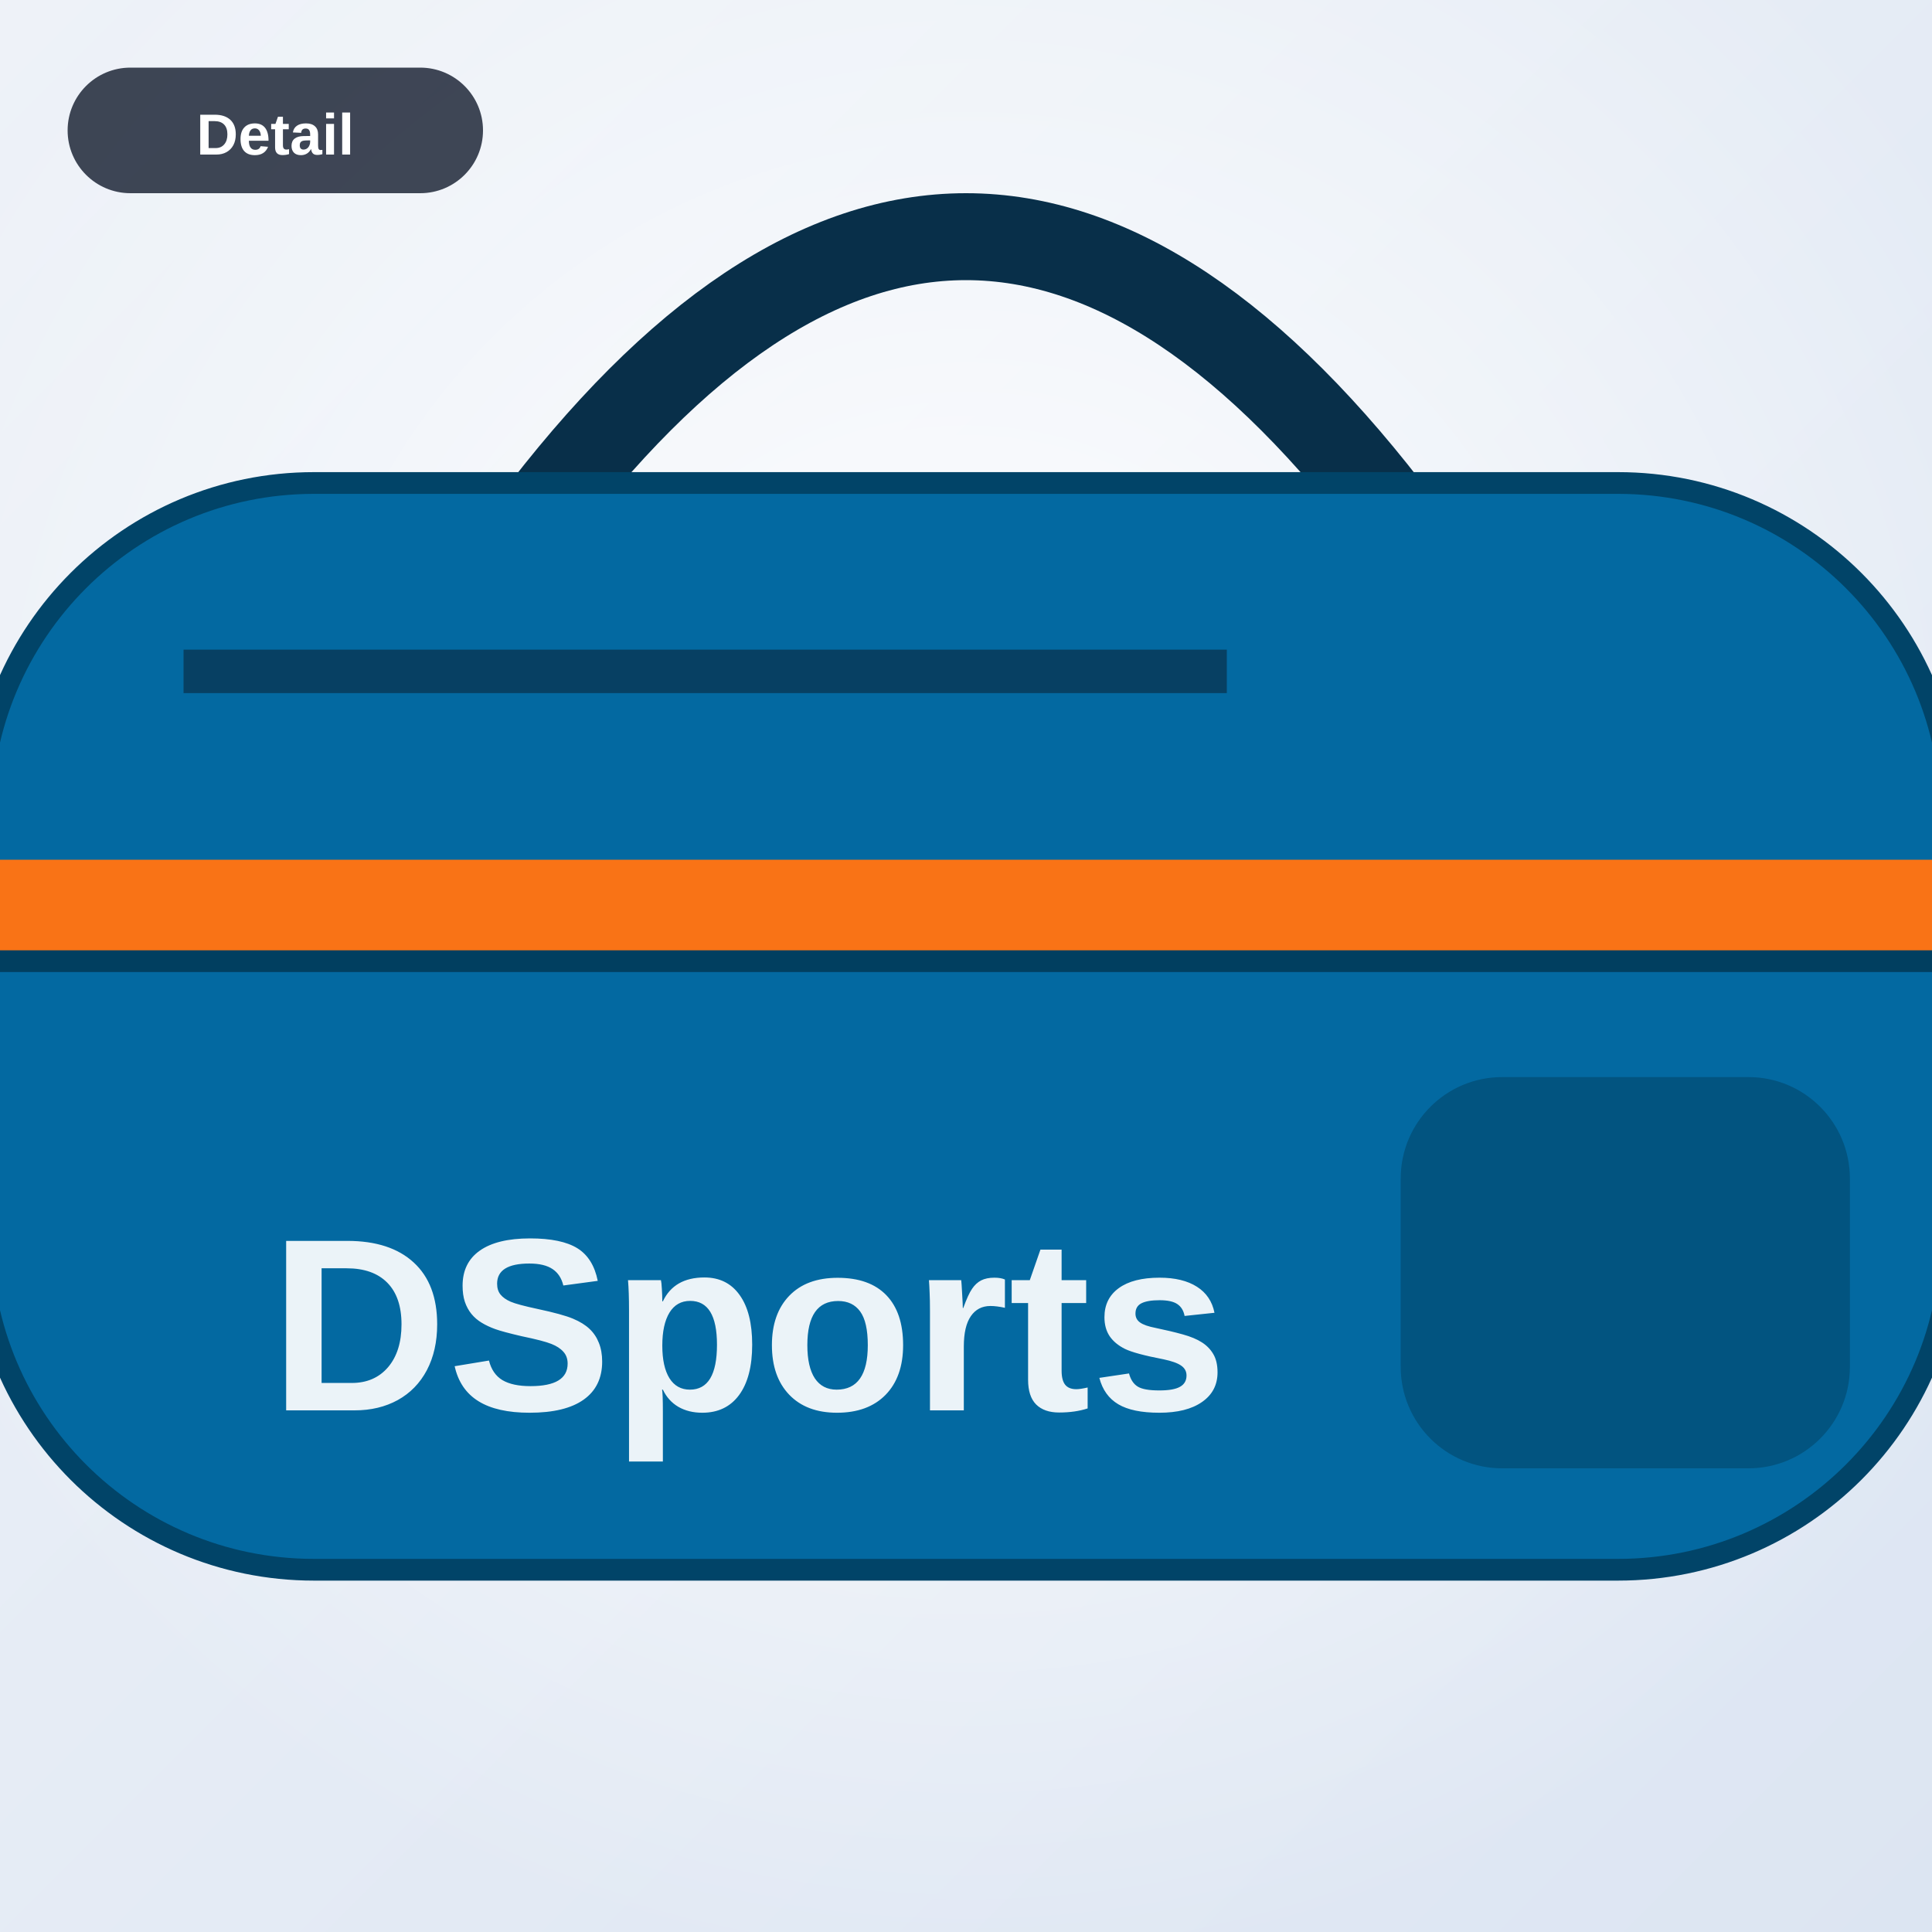
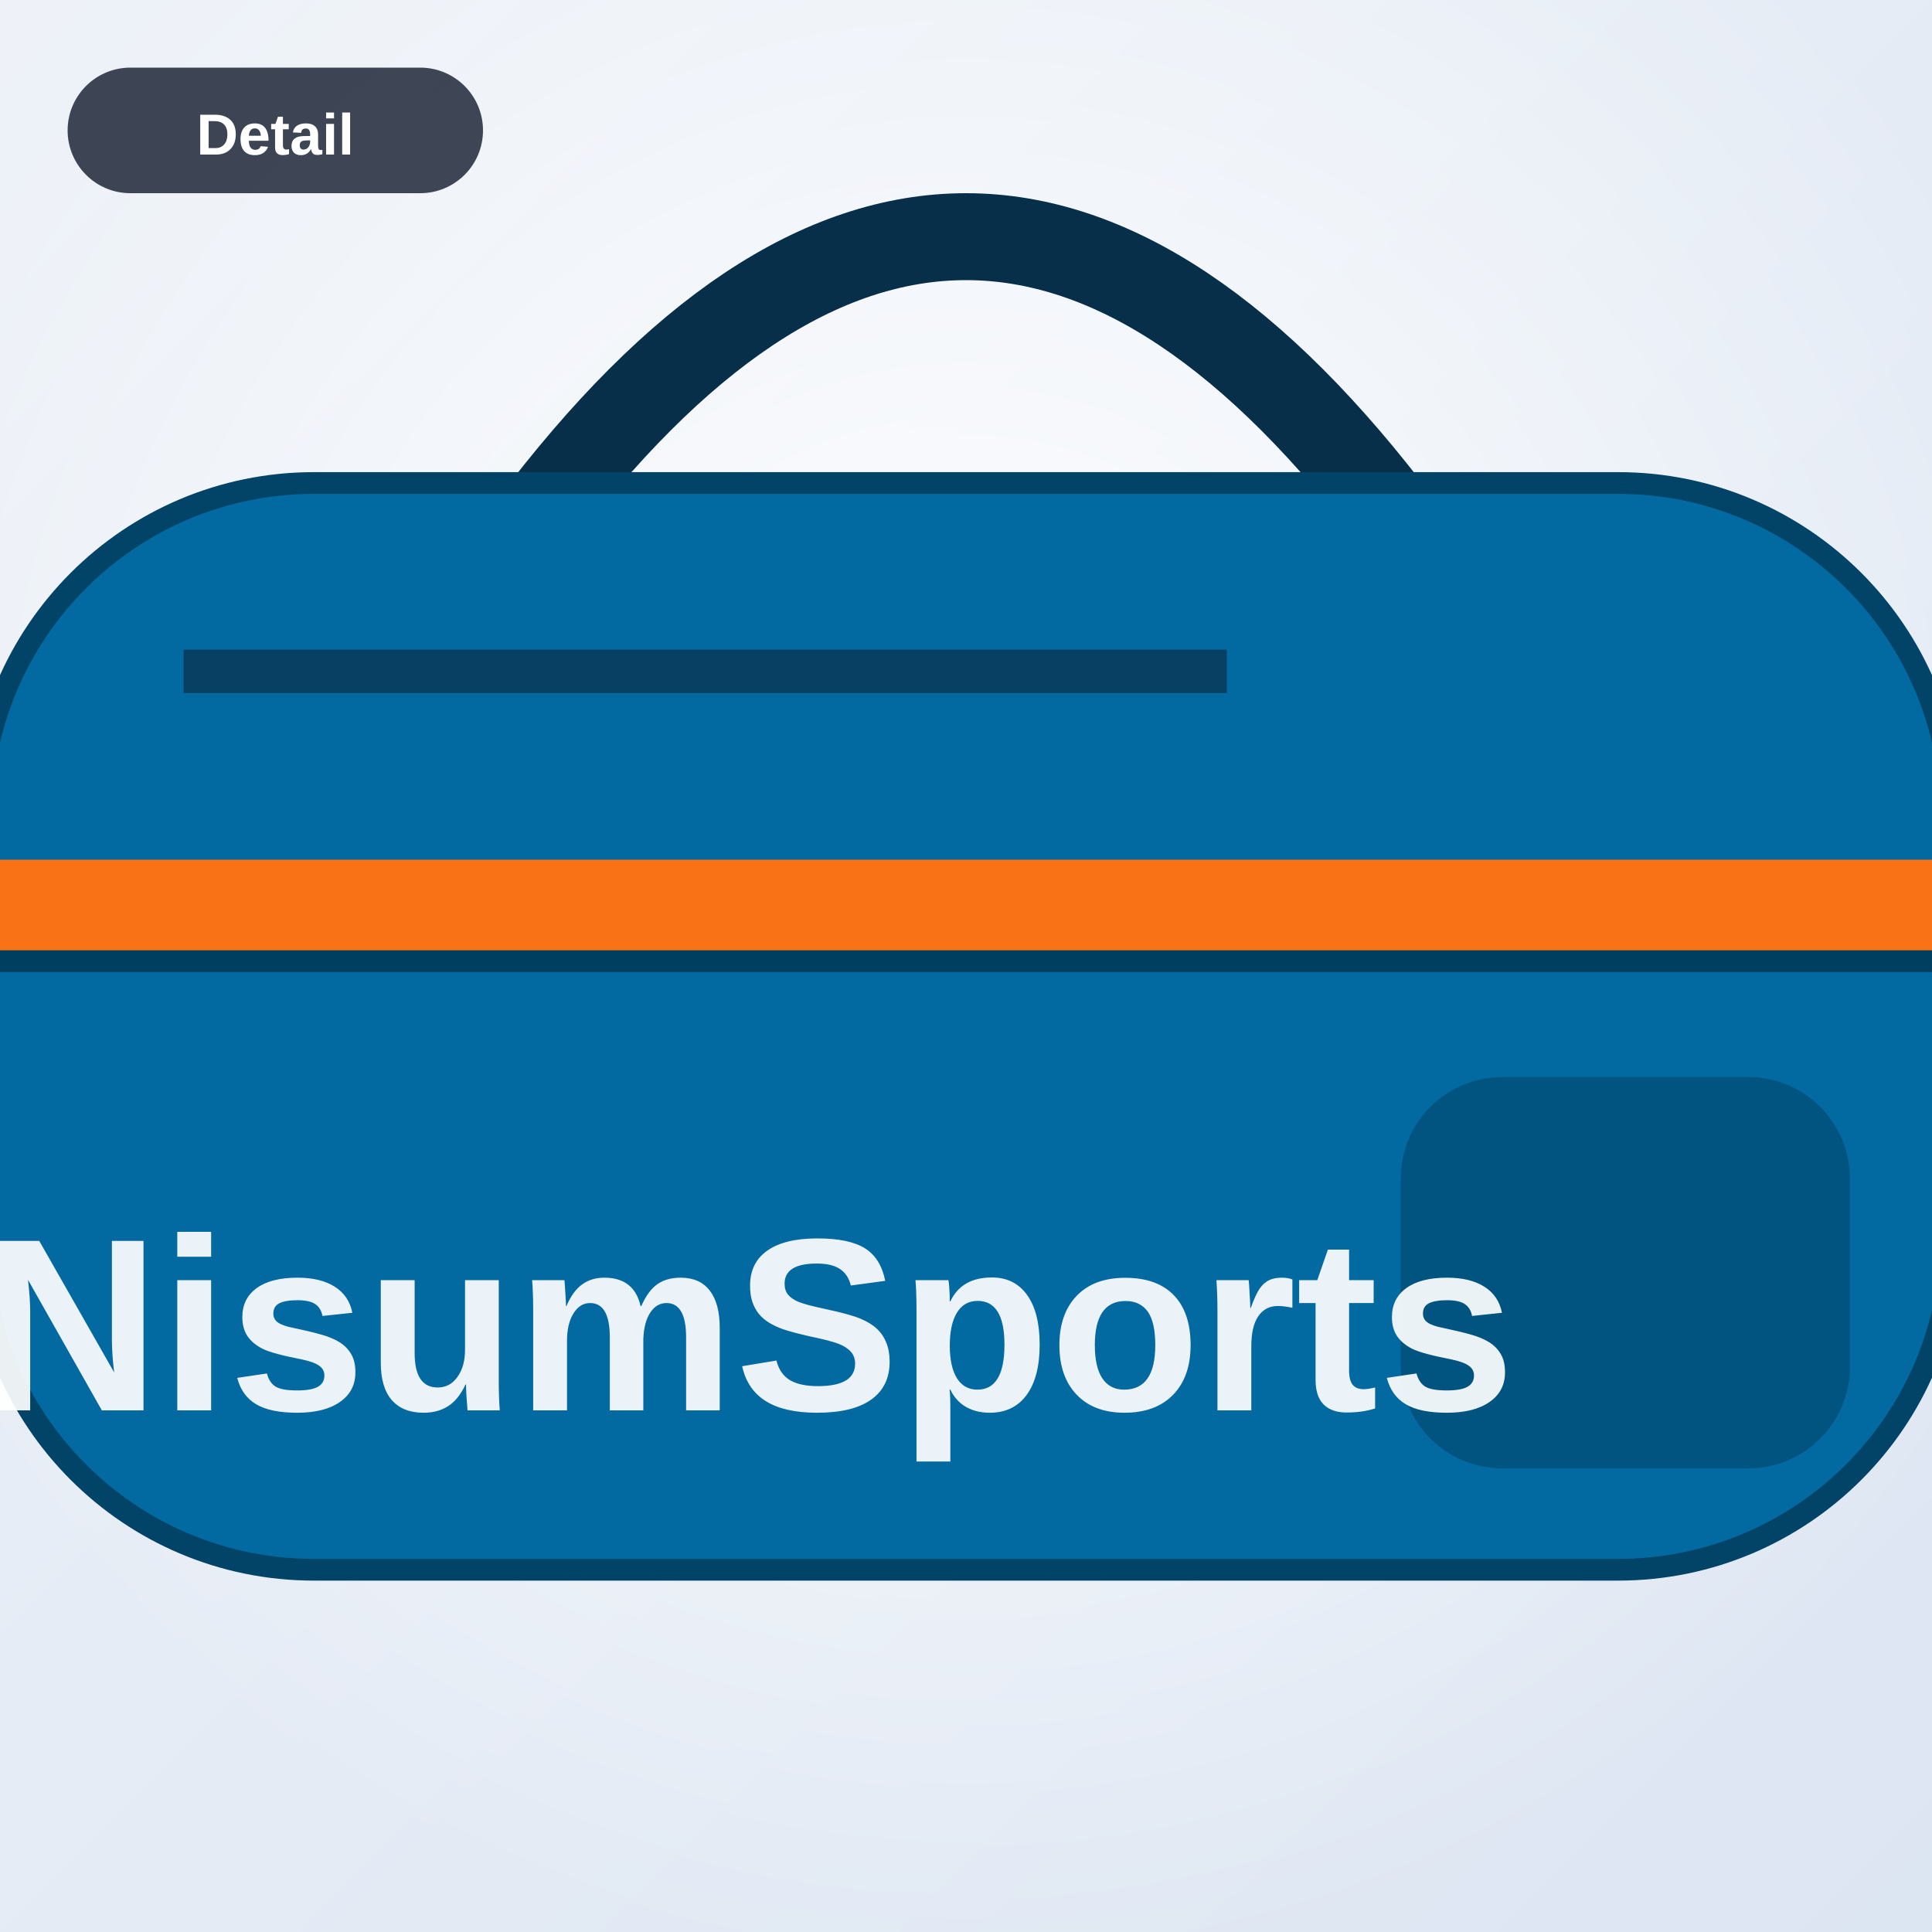
<svg xmlns="http://www.w3.org/2000/svg" viewBox="0 0 400 400" width="400" height="400" role="img" aria-label="product illustration">
  <defs>
    <linearGradient id="bg" x1="0" y1="0" x2="1" y2="1">
      <stop offset="0" stop-color="#EEF2F8" />
      <stop offset="1" stop-color="#DCE5F2" />
    </linearGradient>
    <linearGradient id="wood" x1="0" y1="0" x2="1" y2="0">
      <stop offset="0" stop-color="#F2D9A8" />
      <stop offset=".5" stop-color="#E4BE80" />
      <stop offset="1" stop-color="#C99A58" />
    </linearGradient>
    <radialGradient id="spot" cx=".5" cy=".42" r=".6">
      <stop offset="0" stop-color="#FFFFFF" stop-opacity=".95" />
      <stop offset="1" stop-color="#FFFFFF" stop-opacity="0" />
    </radialGradient>
  </defs>
  <rect width="400" height="400" fill="url(#bg)" />
  <rect width="400" height="400" fill="url(#spot)" />
  <g transform="translate(200 214) scale(1.5) translate(-200 -200)">
    <path d="M140 130Q200 50 260 130" stroke="#082F49" stroke-width="12" fill="none" />
    <rect x="64" y="124" width="272" height="150" rx="46" fill="#0369A1" stroke="#014468" stroke-width="3" />
    <rect x="64" y="176" width="272" height="14" fill="#F97316" />
    <path d="M64 190H336" stroke="#013F60" stroke-width="3" />
    <rect x="260" y="206" width="62" height="54" rx="14" fill="#025480" />
    <path d="M92 150H236" stroke="#082F49" stroke-width="6" opacity=".7" />
-     <text x="170" y="252" font-size="34" font-family="Arial" font-weight="800" text-anchor="middle" fill="#FFFFFF" opacity=".92">DSports</text>
+     <text x="170" y="252" font-size="34" font-family="Arial" font-weight="800" text-anchor="middle" fill="#FFFFFF" opacity=".92">NisumSports</text>
  </g>
  <g>
    <rect x="14" y="14" width="86" height="26" rx="13" fill="#0B1426" opacity=".78" />
    <text x="57" y="32" font-size="12" font-family="Arial" font-weight="700" text-anchor="middle" fill="#FFFFFF">Detail</text>
  </g>
</svg>
